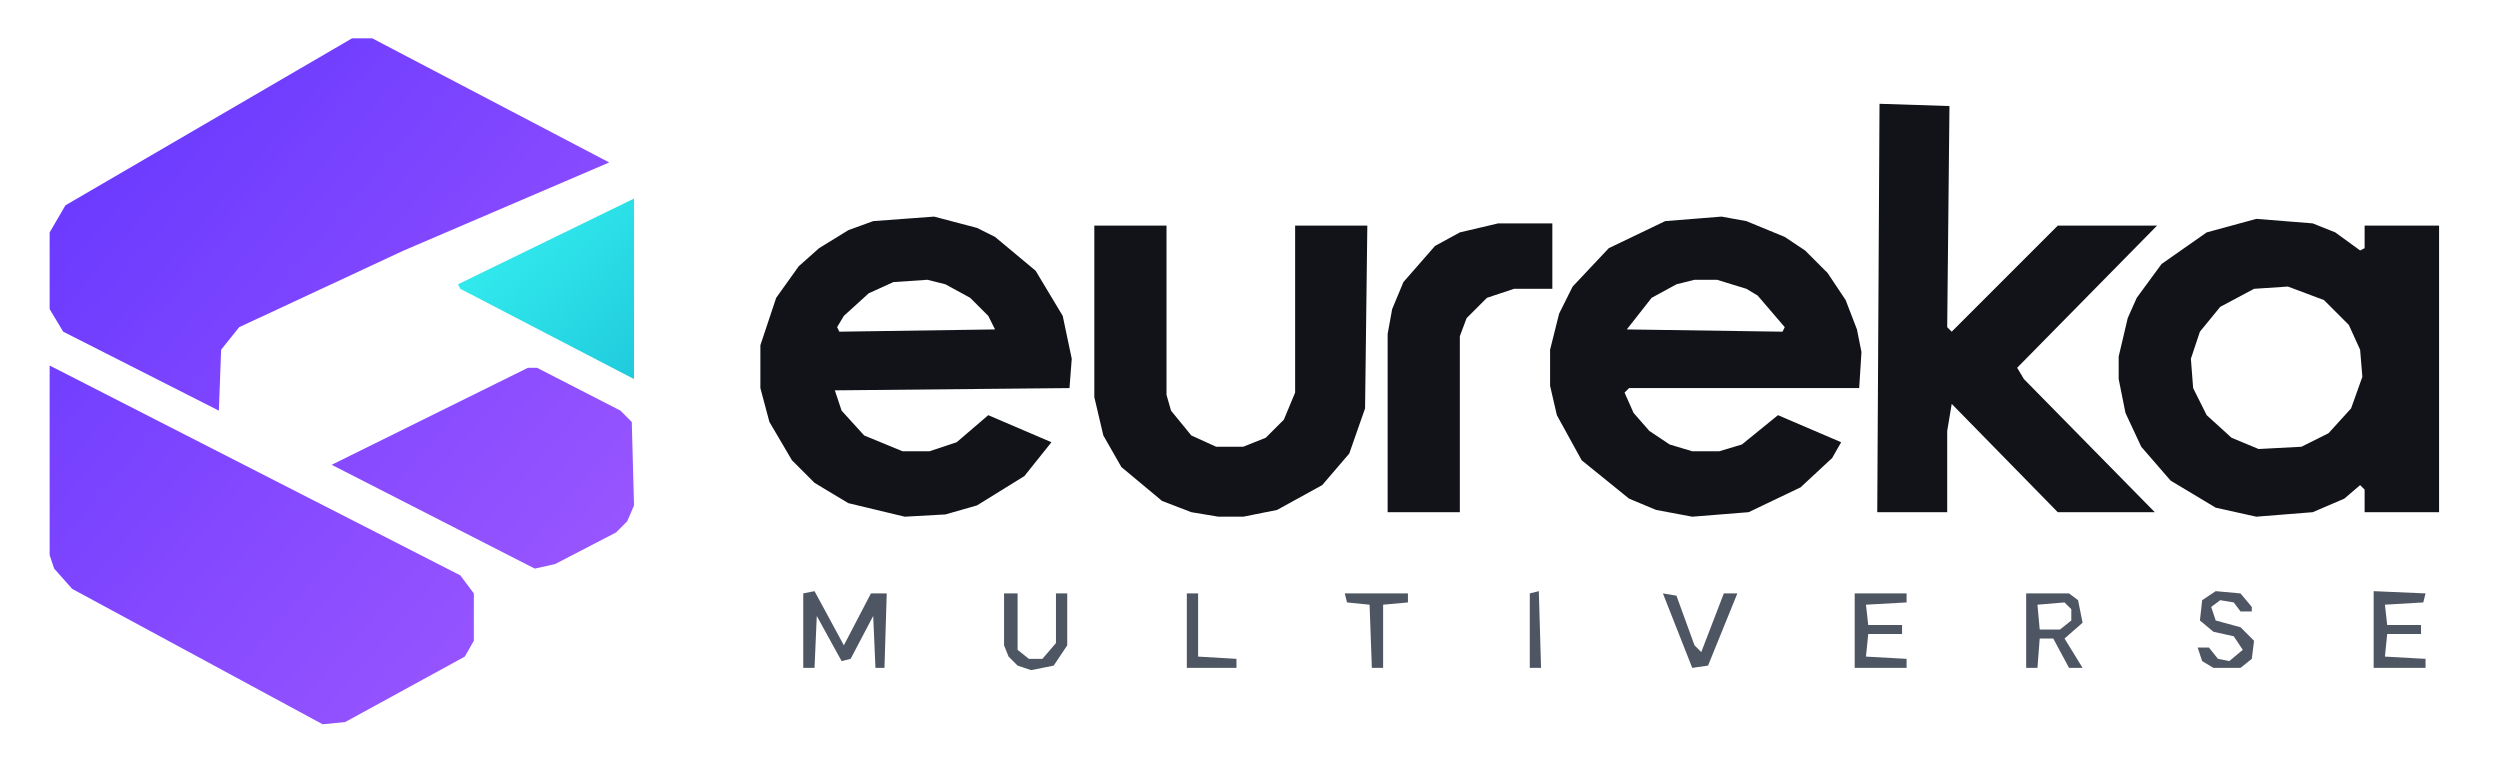
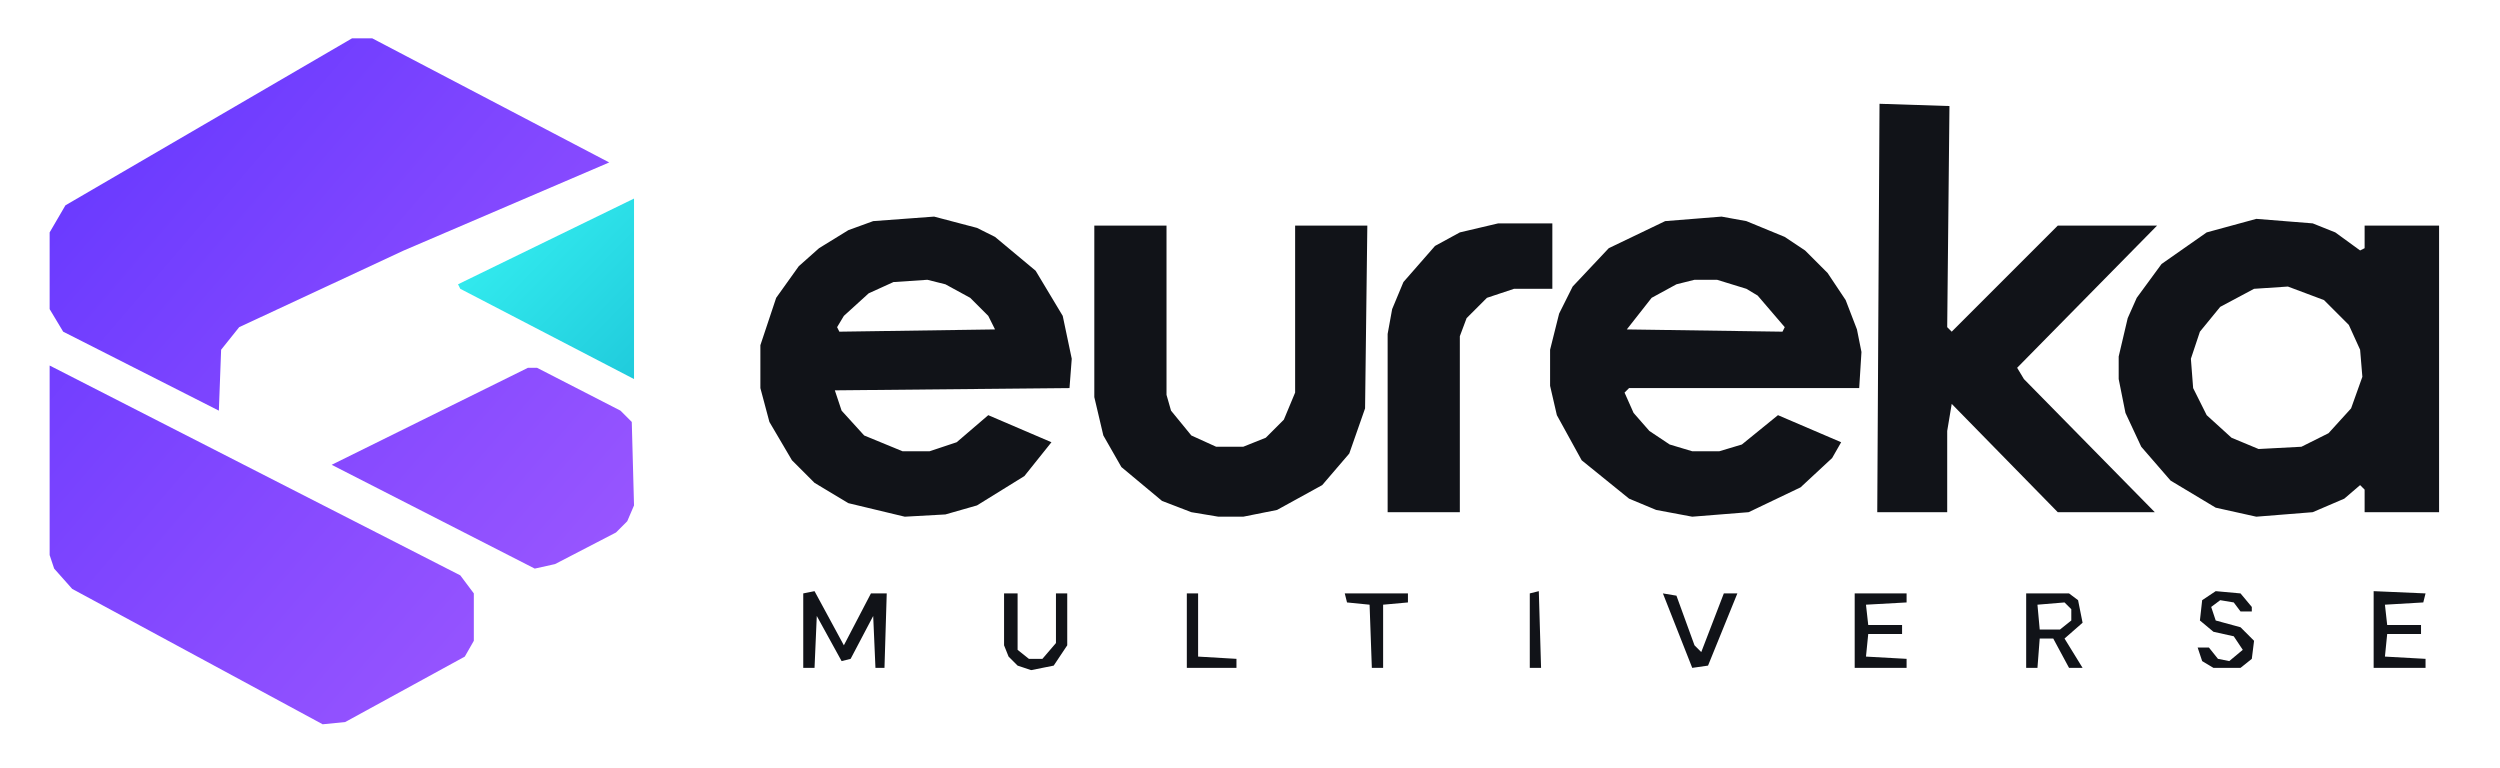
<svg xmlns="http://www.w3.org/2000/svg" viewBox="430 430 1108 340" role="img" aria-labelledby="title desc">
  <defs>
    <linearGradient id="violet" x1="0" y1="0" x2="1" y2="1">
      <stop stop-color="#6236ff" />
      <stop offset=".53" stop-color="#8549ff" />
      <stop offset="1" stop-color="#a05bff" />
    </linearGradient>
    <linearGradient id="cyan" x1="0" y1="0" x2="1" y2="1">
      <stop stop-color="#37f3f3" />
      <stop offset="1" stop-color="#20cbdc" />
    </linearGradient>
  </defs>
  <path fill="url(#violet)" fill-rule="evenodd" d="M711,654 L710,617 L705,612 L668,593 L664,593 L577,636 L667,682 L676,680 L703,666 L708,661Z M452,592 L452,676 L454,682 L462,691 L573,751 L583,750 L636,721 L640,714 L640,693 L634,685Z M700,502 L595,447 L586,447 L459,521 L452,533 L452,567 L458,577 L527,612 L528,585 L536,575 L609,541Z" />
  <path fill="url(#cyan)" fill-rule="evenodd" d="M711,598 L711,518 L633,556 L634,558Z" />
  <path fill="#111318" fill-rule="evenodd" d="M915,530 L915,606 L919,623 L927,637 L945,652 L958,657 L970,659 L981,659 L996,656 L1016,645 L1028,631 L1035,611 L1036,530 L1004,530 L1004,604 L999,616 L991,624 L981,628 L969,628 L958,623 L949,612 L947,605 L947,530Z M1118,529 L1094,529 L1077,533 L1066,539 L1052,555 L1047,567 L1045,578 L1045,657 L1077,657 L1077,579 L1080,571 L1089,562 L1101,558 L1118,558Z M1388,547 L1377,562 L1373,571 L1369,588 L1369,598 L1372,613 L1379,628 L1392,643 L1412,655 L1430,659 L1455,657 L1469,651 L1476,645 L1478,647 L1478,657 L1511,657 L1511,530 L1478,530 L1478,540 L1476,541 L1465,533 L1455,529 L1430,527 L1408,533Z M1429,558 L1444,557 L1460,563 L1471,574 L1476,585 L1477,597 L1472,611 L1462,622 L1450,628 L1431,629 L1419,624 L1408,614 L1402,602 L1401,589 L1405,577 L1414,566Z M1168,528 L1143,540 L1127,557 L1121,569 L1117,585 L1117,601 L1120,614 L1131,634 L1152,651 L1164,656 L1180,659 L1205,657 L1228,646 L1242,633 L1246,626 L1218,614 L1202,627 L1192,630 L1180,630 L1170,627 L1161,621 L1154,613 L1150,604 L1152,602 L1254,602 L1255,586 L1253,576 L1248,563 L1240,551 L1230,541 L1221,535 L1204,528 L1193,526Z M1151,576 L1162,562 L1173,556 L1181,554 L1191,554 L1204,558 L1209,561 L1221,575 L1220,577Z M817,528 L806,532 L793,540 L784,548 L774,562 L767,583 L767,602 L771,617 L781,634 L791,644 L806,653 L831,659 L849,658 L863,654 L884,641 L896,626 L868,614 L854,626 L842,630 L830,630 L813,623 L803,612 L800,603 L904,602 L905,589 L901,570 L889,550 L871,535 L863,531 L844,526Z M801,575 L804,570 L815,560 L826,555 L841,554 L849,556 L860,562 L868,570 L871,576 L802,577Z M1263,476 L1262,657 L1293,657 L1293,621 L1295,609 L1342,657 L1385,657 L1327,598 L1324,593 L1386,530 L1342,530 L1295,577 L1293,575 L1294,477Z" />
-   <path fill="#4f5663" fill-rule="evenodd" d="M1328,693 L1328,726 L1333,726 L1334,713 L1340,713 L1347,726 L1353,726 L1345,713 L1353,706 L1351,696 L1347,693Z M1333,698 L1345,697 L1348,700 L1348,705 L1343,709 L1334,709Z M1252,693 L1252,726 L1275,726 L1275,722 L1257,721 L1258,711 L1273,711 L1273,707 L1258,707 L1257,698 L1275,697 L1275,693Z M1026,693 L1027,697 L1037,698 L1038,726 L1043,726 L1043,698 L1054,697 L1054,693Z M956,693 L956,726 L978,726 L978,722 L961,721 L961,693Z M875,693 L875,716 L877,721 L881,725 L887,727 L897,725 L903,716 L903,693 L898,693 L898,715 L892,722 L886,722 L881,718 L881,693Z M1482,692 L1482,726 L1505,726 L1505,722 L1487,721 L1488,711 L1503,711 L1503,707 L1488,707 L1487,698 L1504,697 L1505,693Z M1412,692 L1406,696 L1405,705 L1411,710 L1420,712 L1424,718 L1418,723 L1413,722 L1409,717 L1404,717 L1406,723 L1411,726 L1423,726 L1428,722 L1429,714 L1423,708 L1412,705 L1410,699 L1414,696 L1420,697 L1423,701 L1428,701 L1428,699 L1423,693Z M1200,693 L1194,693 L1184,719 L1181,716 L1173,694 L1167,693 L1180,726 L1187,725Z M1112,692 L1108,693 L1108,726 L1113,726Z M786,693 L786,726 L791,726 L792,703 L803,723 L807,722 L817,703 L818,726 L822,726 L823,693 L816,693 L804,716 L791,692Z" />
+   <path fill="#111318" fill-rule="evenodd" d="M1328,693 L1328,726 L1333,726 L1334,713 L1340,713 L1347,726 L1353,726 L1345,713 L1353,706 L1351,696 L1347,693Z M1333,698 L1345,697 L1348,700 L1348,705 L1343,709 L1334,709Z M1252,693 L1252,726 L1275,726 L1275,722 L1257,721 L1258,711 L1273,711 L1273,707 L1258,707 L1257,698 L1275,697 L1275,693Z M1026,693 L1027,697 L1037,698 L1038,726 L1043,726 L1043,698 L1054,697 L1054,693Z M956,693 L956,726 L978,726 L978,722 L961,721 L961,693Z M875,693 L875,716 L877,721 L881,725 L887,727 L897,725 L903,716 L903,693 L898,693 L898,715 L892,722 L886,722 L881,718 L881,693Z M1482,692 L1482,726 L1505,726 L1505,722 L1487,721 L1488,711 L1503,711 L1503,707 L1488,707 L1487,698 L1504,697 L1505,693Z M1412,692 L1406,696 L1405,705 L1411,710 L1420,712 L1424,718 L1418,723 L1413,722 L1409,717 L1404,717 L1406,723 L1411,726 L1423,726 L1428,722 L1429,714 L1423,708 L1412,705 L1410,699 L1414,696 L1420,697 L1423,701 L1428,701 L1428,699 L1423,693Z M1200,693 L1194,693 L1184,719 L1181,716 L1173,694 L1167,693 L1180,726 L1187,725Z M1112,692 L1108,693 L1108,726 L1113,726Z M786,693 L786,726 L791,726 L792,703 L803,723 L807,722 L817,703 L818,726 L822,726 L823,693 L816,693 L804,716 L791,692Z" />
</svg>
